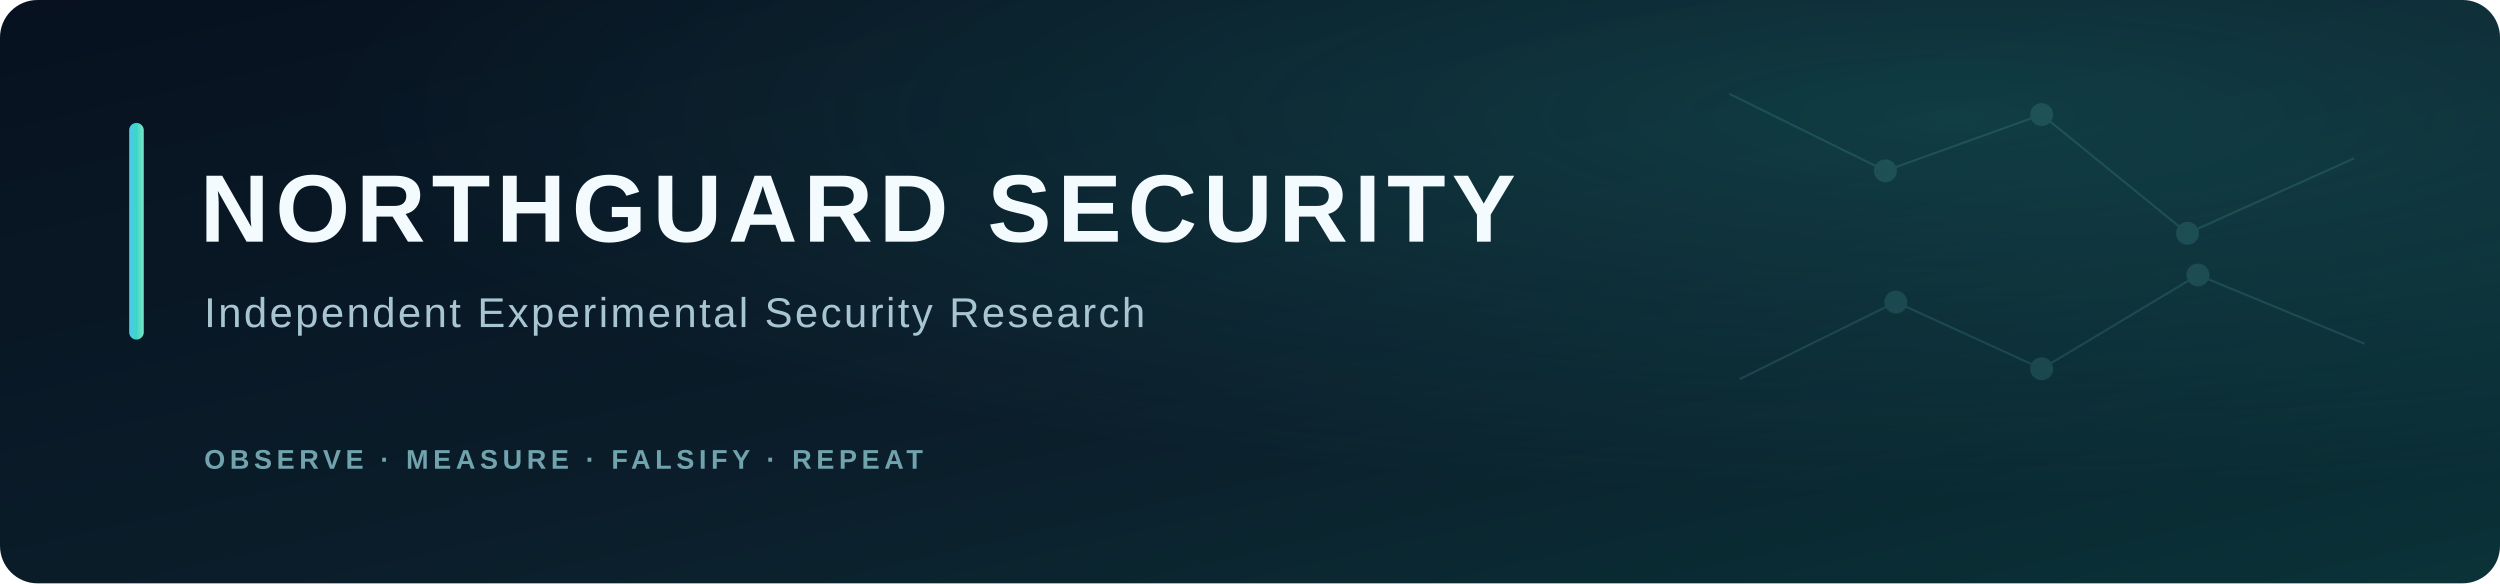
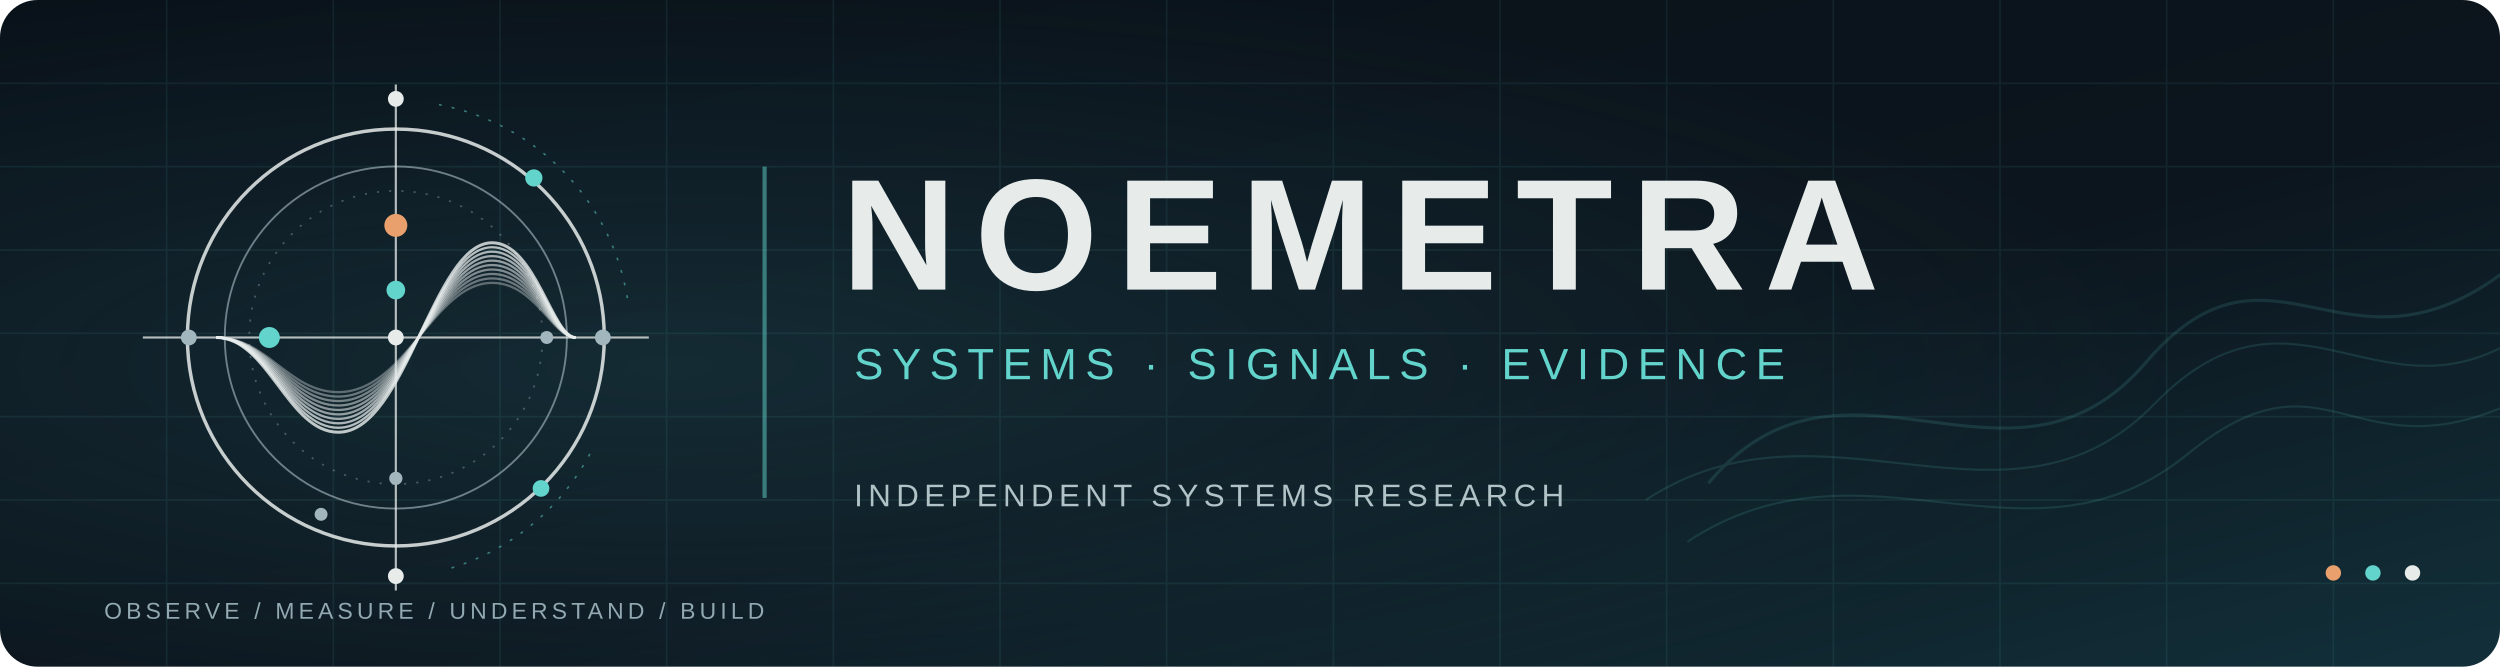
- <svg xmlns="http://www.w3.org/2000/svg" width="1200" height="280" viewBox="0 0 1200 280" role="img" aria-labelledby="title desc">
+ <svg xmlns="http://www.w3.org/2000/svg" width="1200" height="320" viewBox="0 0 1200 320" role="img" aria-labelledby="title desc">
  <defs>
    <linearGradient id="bg" x1="0" y1="0" x2="1" y2="1">
-       <stop offset="0%" stop-color="#07111f" />
-       <stop offset="55%" stop-color="#0b1d2a" />
-       <stop offset="100%" stop-color="#0a3338" />
+       <stop offset="0" stop-color="#091119" />
+       <stop offset=".58" stop-color="#0C151D" />
+       <stop offset="1" stop-color="#12303A" />
    </linearGradient>
-     <linearGradient id="accent" x1="0" y1="0" x2="1" y2="0">
-       <stop offset="0%" stop-color="#4cc9f0" />
-       <stop offset="50%" stop-color="#3dd6c6" />
-       <stop offset="100%" stop-color="#7ce7c8" />
+     <radialGradient id="glow" cx="27%" cy="55%" r="60%">
+       <stop offset="0" stop-color="#347C89" stop-opacity=".22" />
+       <stop offset="1" stop-color="#347C89" stop-opacity="0" />
+     </radialGradient>
+     <linearGradient id="line" x1="0" y1="0" x2="1" y2="0">
+       <stop offset="0" stop-color="#62D4CC" />
+       <stop offset="1" stop-color="#E9A06C" />
    </linearGradient>
-     <radialGradient id="glow" cx="78%" cy="20%" r="65%">
-       <stop offset="0%" stop-color="#2dd4bf" stop-opacity="0.18" />
-       <stop offset="100%" stop-color="#2dd4bf" stop-opacity="0" />
-     </radialGradient>
+     <clipPath id="clip">
+       <rect width="1200" height="320" rx="18" />
+     </clipPath>
  </defs>
-   <rect width="1200" height="280" rx="18" fill="url(#bg)" />
-   <rect width="1200" height="280" rx="18" fill="url(#glow)" />
-   <g opacity="0.14" stroke="#72e3dc" stroke-width="1" fill="none">
-     <path d="M830 45 L905 82 L980 55 L1050 112 L1130 76" />
-     <path d="M835 182 L910 145 L980 177 L1055 132 L1135 165" />
-     <circle cx="905" cy="82" r="5" fill="#72e3dc" />
-     <circle cx="980" cy="55" r="5" fill="#72e3dc" />
-     <circle cx="1050" cy="112" r="5" fill="#72e3dc" />
-     <circle cx="910" cy="145" r="5" fill="#72e3dc" />
-     <circle cx="980" cy="177" r="5" fill="#72e3dc" />
-     <circle cx="1055" cy="132" r="5" fill="#72e3dc" />
+   <g clip-path="url(#clip)">
+     <rect width="1200" height="320" fill="url(#bg)" />
+     <rect width="1200" height="320" fill="url(#glow)" />
+     <g stroke="#62D4CC" stroke-width=".8" opacity=".085" fill="none">
+       <path d="M0 40H1200 M0 80H1200 M0 120H1200 M0 160H1200 M0 200H1200 M0 240H1200 M0 280H1200" />
+       <path d="M80 0V320 M160 0V320 M240 0V320 M320 0V320 M400 0V320 M480 0V320 M560 0V320 M640 0V320 M720 0V320 M800 0V320 M880 0V320 M960 0V320 M1040 0V320 M1120 0V320" />
+     </g>
+     <g transform="translate(52 24) scale(.69)">
+       <circle cx="200" cy="200" r="145" fill="none" stroke="#E7ECEB" stroke-width="2.4" opacity=".85" />
+       <circle cx="200" cy="200" r="119" fill="none" stroke="#A2B6BE" stroke-width="1.3" opacity=".64" />
+       <circle cx="200" cy="200" r="102" fill="none" stroke="#A2B6BE" stroke-width="1.2" stroke-dasharray="1.5 7" opacity=".38" />
+       <path d="M 230 38 A 164 164 0 0 1 362 179 M 335 281 A 164 164 0 0 1 233 362" stroke="#62D4CC" stroke-width="1.1" stroke-dasharray="2 7" fill="none" opacity=".52" />
+       <path d="M 200 24 V 376 M 24 200 H 376" stroke="#E7ECEB" stroke-width="1.5" opacity=".76" />
+       <path d="M 75 200 C 111 200 125 238 160 238 C 207 238 226 162 267 162 C 297 162 309 200 325 200" fill="none" stroke="#E7ECEB" stroke-width="1.6" opacity="0.36" />
+       <path d="M 75 200 C 111 200 125 241.1 160 241.1 C 207 241.1 226 158.9 267 158.9 C 297 158.9 309 200 325 200" fill="none" stroke="#E7ECEB" stroke-width="1.6" opacity="0.41" />
+       <path d="M 75 200 C 111 200 125 244.2 160 244.2 C 207 244.2 226 155.8 267 155.8 C 297 155.8 309 200 325 200" fill="none" stroke="#E7ECEB" stroke-width="1.6" opacity="0.46" />
+       <path d="M 75 200 C 111 200 125 247.3 160 247.3 C 207 247.3 226 152.7 267 152.7 C 297 152.7 309 200 325 200" fill="none" stroke="#E7ECEB" stroke-width="1.6" opacity="0.51" />
+       <path d="M 75 200 C 111 200 125 250.4 160 250.4 C 207 250.4 226 149.6 267 149.6 C 297 149.6 309 200 325 200" fill="none" stroke="#E7ECEB" stroke-width="1.6" opacity="0.56" />
+       <path d="M 75 200 C 111 200 125 253.5 160 253.5 C 207 253.5 226 146.5 267 146.5 C 297 146.5 309 200 325 200" fill="none" stroke="#E7ECEB" stroke-width="1.6" opacity="0.61" />
+       <path d="M 75 200 C 111 200 125 256.6 160 256.6 C 207 256.6 226 143.4 267 143.4 C 297 143.4 309 200 325 200" fill="none" stroke="#E7ECEB" stroke-width="1.6" opacity="0.67" />
+       <path d="M 75 200 C 111 200 125 259.7 160 259.7 C 207 259.7 226 140.3 267 140.3 C 297 140.3 309 200 325 200" fill="none" stroke="#E7ECEB" stroke-width="1.6" opacity="0.72" />
+       <path d="M 75 200 C 111 200 125 262.8 160 262.8 C 207 262.8 226 137.2 267 137.2 C 297 137.2 309 200 325 200" fill="none" stroke="#E7ECEB" stroke-width="1.6" opacity="0.77" />
+       <path d="M 75 200 C 111 200 125 265.9 160 265.9 C 207 265.9 226 134.1 267 134.1 C 297 134.1 309 200 325 200" fill="none" stroke="#E7ECEB" stroke-width="2.1" opacity="0.82" />
+       <circle cx="200" cy="34" r="5.5" fill="#E7ECEB" />
+       <circle cx="200" cy="366" r="5.5" fill="#E7ECEB" />
+       <circle cx="56" cy="200" r="5.5" fill="#A2B6BE" />
+       <circle cx="344" cy="200" r="5.5" fill="#A2B6BE" />
+       <circle cx="200" cy="200" r="5.5" fill="#E7ECEB" />
+       <circle cx="200" cy="122" r="8" fill="#E9A06C" />
+       <circle cx="200" cy="167" r="6.5" fill="#62D4CC" />
+       <circle cx="112" cy="200" r="7.3" fill="#62D4CC" />
+       <circle cx="296" cy="89" r="6" fill="#62D4CC" />
+       <circle cx="301" cy="305" r="5.8" fill="#62D4CC" />
+       <circle cx="148" cy="323" r="4.5" fill="#A2B6BE" />
+       <circle cx="305" cy="200" r="4.5" fill="#A2B6BE" />
+       <circle cx="200" cy="298" r="4.6" fill="#A2B6BE" />
+     </g>
+     <g fill="none" stroke="#62D4CC" opacity=".14">
+       <path d="M 820 232 C 885 154 965 250 1030 174 S 1130 202 1220 115" stroke-width="1.5" />
+       <path d="M 790 240 C 875 184 964 266 1034 194 S 1146 214 1220 154" stroke-width="1" />
+       <path d="M 810 260 C 895 204 974 280 1050 218 S 1130 248 1240 174" stroke-width="1" />
+     </g>
+     <path d="M 367 80 V 239" stroke="#62D4CC" stroke-width="2" opacity=".5" />
+     <text x="404" y="139" font-family="Arial,Helvetica,sans-serif" font-size="76" font-weight="600" letter-spacing="9" fill="#E7ECEB">NOEMETRA</text>
+     <text x="410" y="182" font-family="Arial,Helvetica,sans-serif" font-size="21" letter-spacing="4.1" fill="#62D4CC">SYSTEMS  ·  SIGNALS  ·  EVIDENCE</text>
+     <path d="M 410 212 H 920" stroke="url(#line)" stroke-width="1.6" opacity=".77" />
+     <text x="410" y="243" font-family="Arial,Helvetica,sans-serif" font-size="15" letter-spacing="2.6" fill="#B1C3C6">INDEPENDENT SYSTEMS RESEARCH</text>
+     <text x="50" y="297" font-family="Arial,Helvetica,sans-serif" font-size="11" letter-spacing="2" fill="#92A9B1">OBSERVE  /  MEASURE  /  UNDERSTAND  /  BUILD</text>
+     <circle cx="1120" cy="275" r="3.7" fill="#E9A06C" />
+     <circle cx="1139" cy="275" r="3.7" fill="#62D4CC" />
+     <circle cx="1158" cy="275" r="3.7" fill="#E7ECEB" />
  </g>
-   <rect x="62" y="59" width="7" height="104" rx="3.5" fill="url(#accent)" />
-   <text x="96" y="116" fill="#f4fbff" font-family="Arial, Helvetica, sans-serif" font-size="46" font-weight="700" letter-spacing="3">NORTHGUARD SECURITY</text>
-   <text x="98" y="157" fill="#a8c6d1" font-family="Arial, Helvetica, sans-serif" font-size="20" font-weight="400" letter-spacing="1.2">Independent Experimental Security Research</text>
-   <line x1="98" y1="194" x2="568" y2="194" stroke="url(#accent)" stroke-width="2" opacity="0.8" />
-   <text x="98" y="225" fill="#70a3ad" font-family="Arial, Helvetica, sans-serif" font-size="13" font-weight="600" letter-spacing="2.2">OBSERVE  ·  MEASURE  ·  FALSIFY  ·  REPEAT</text>
</svg>
